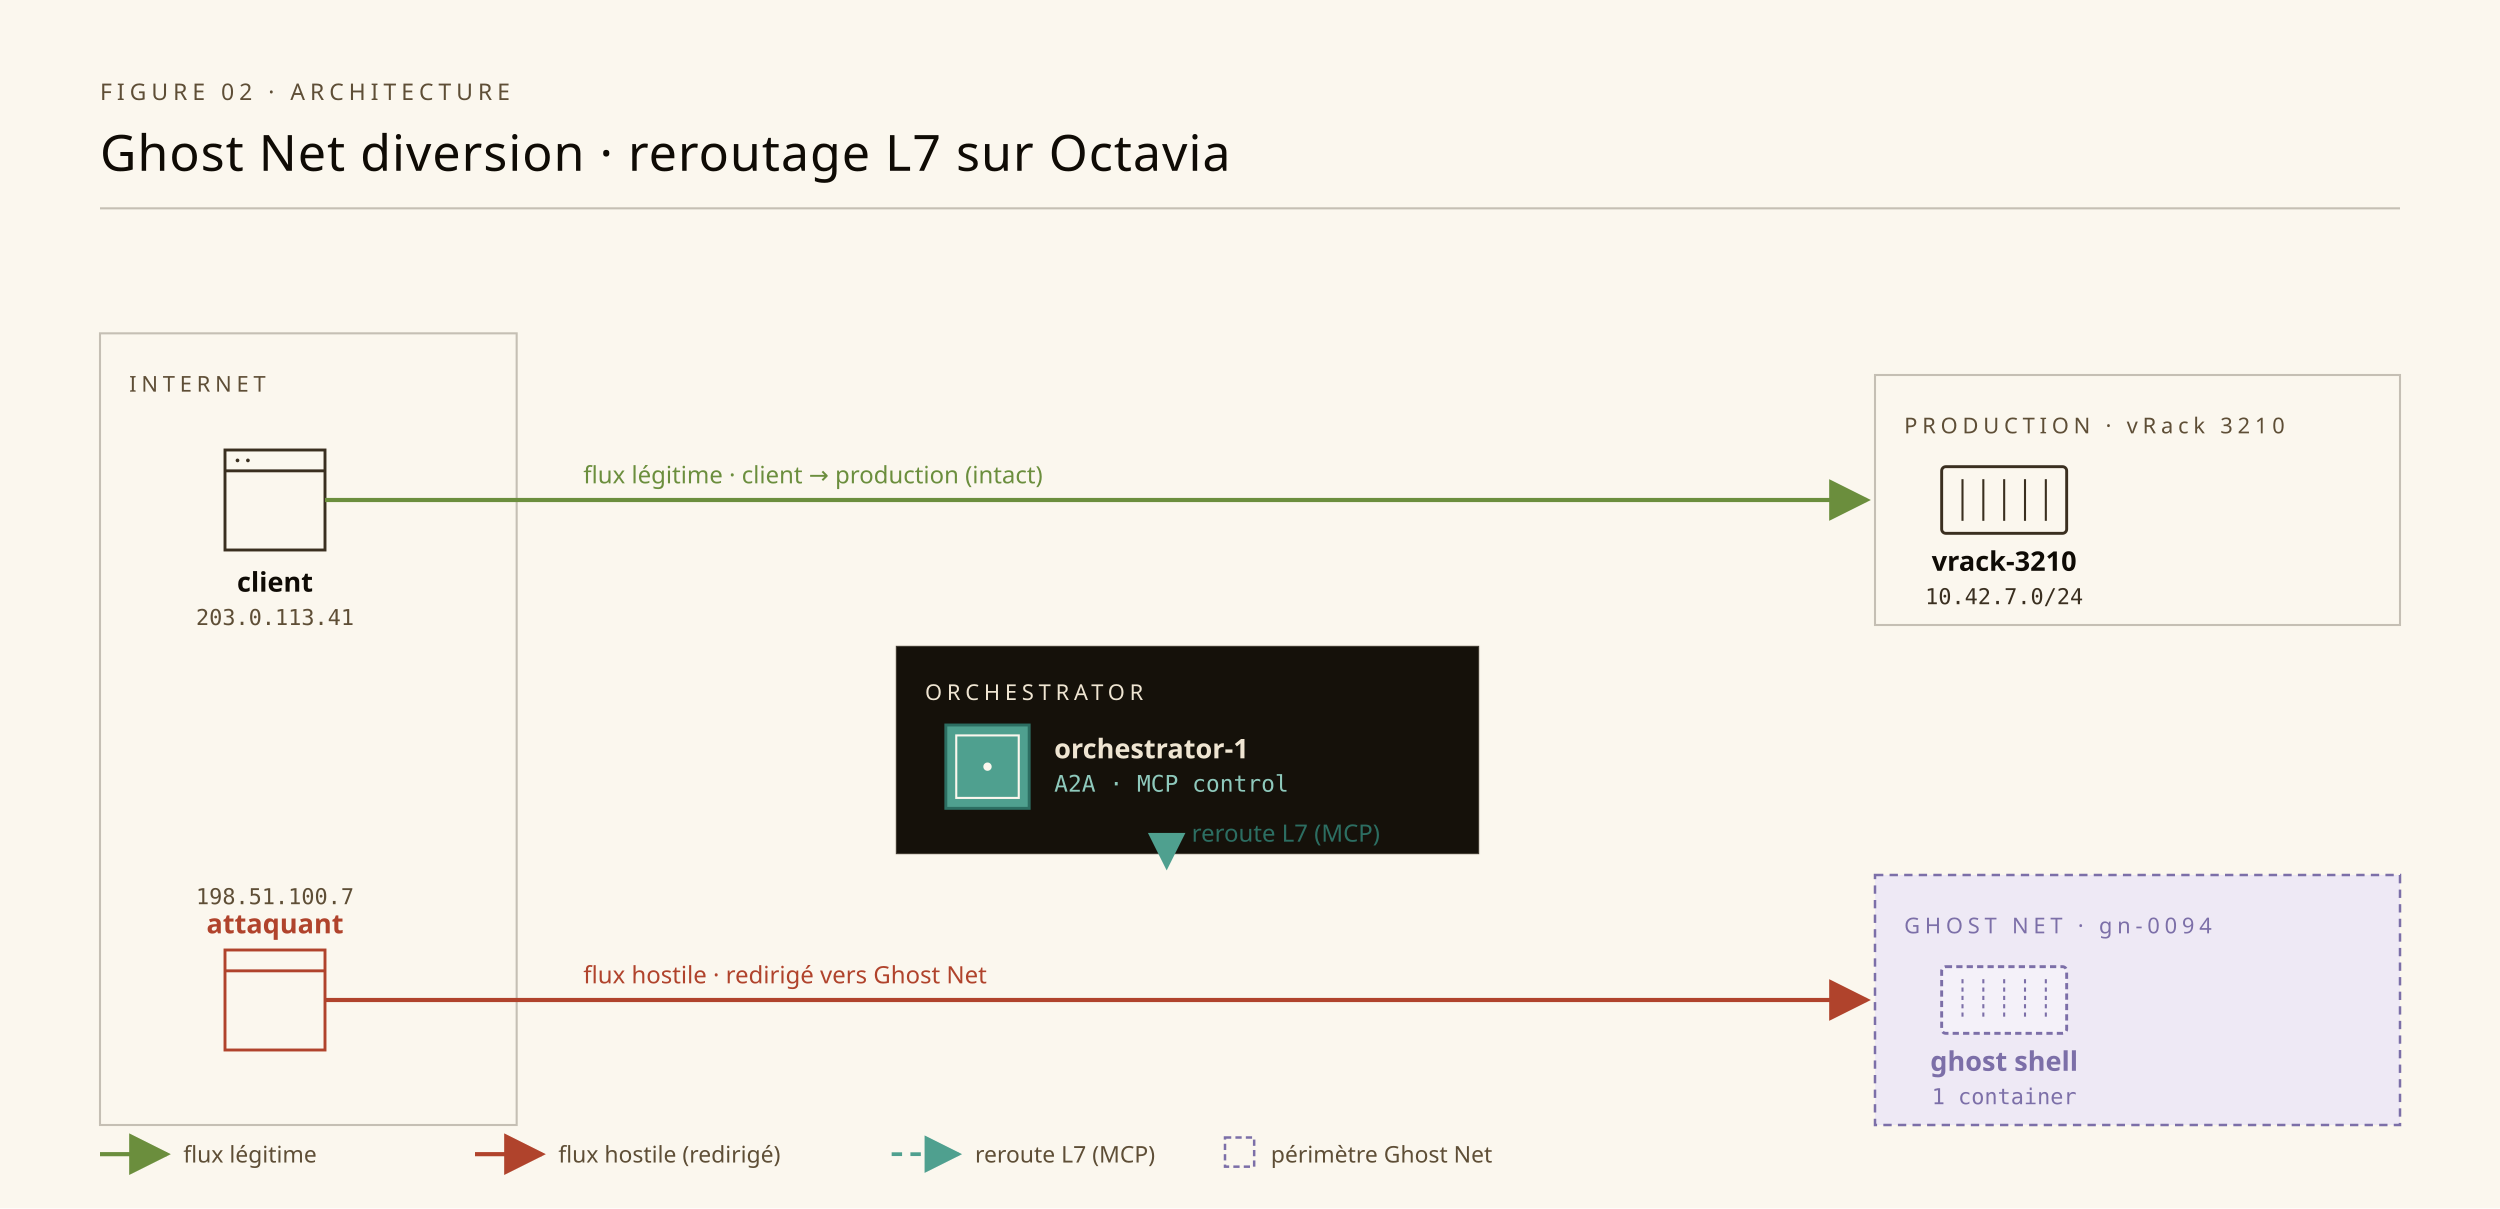
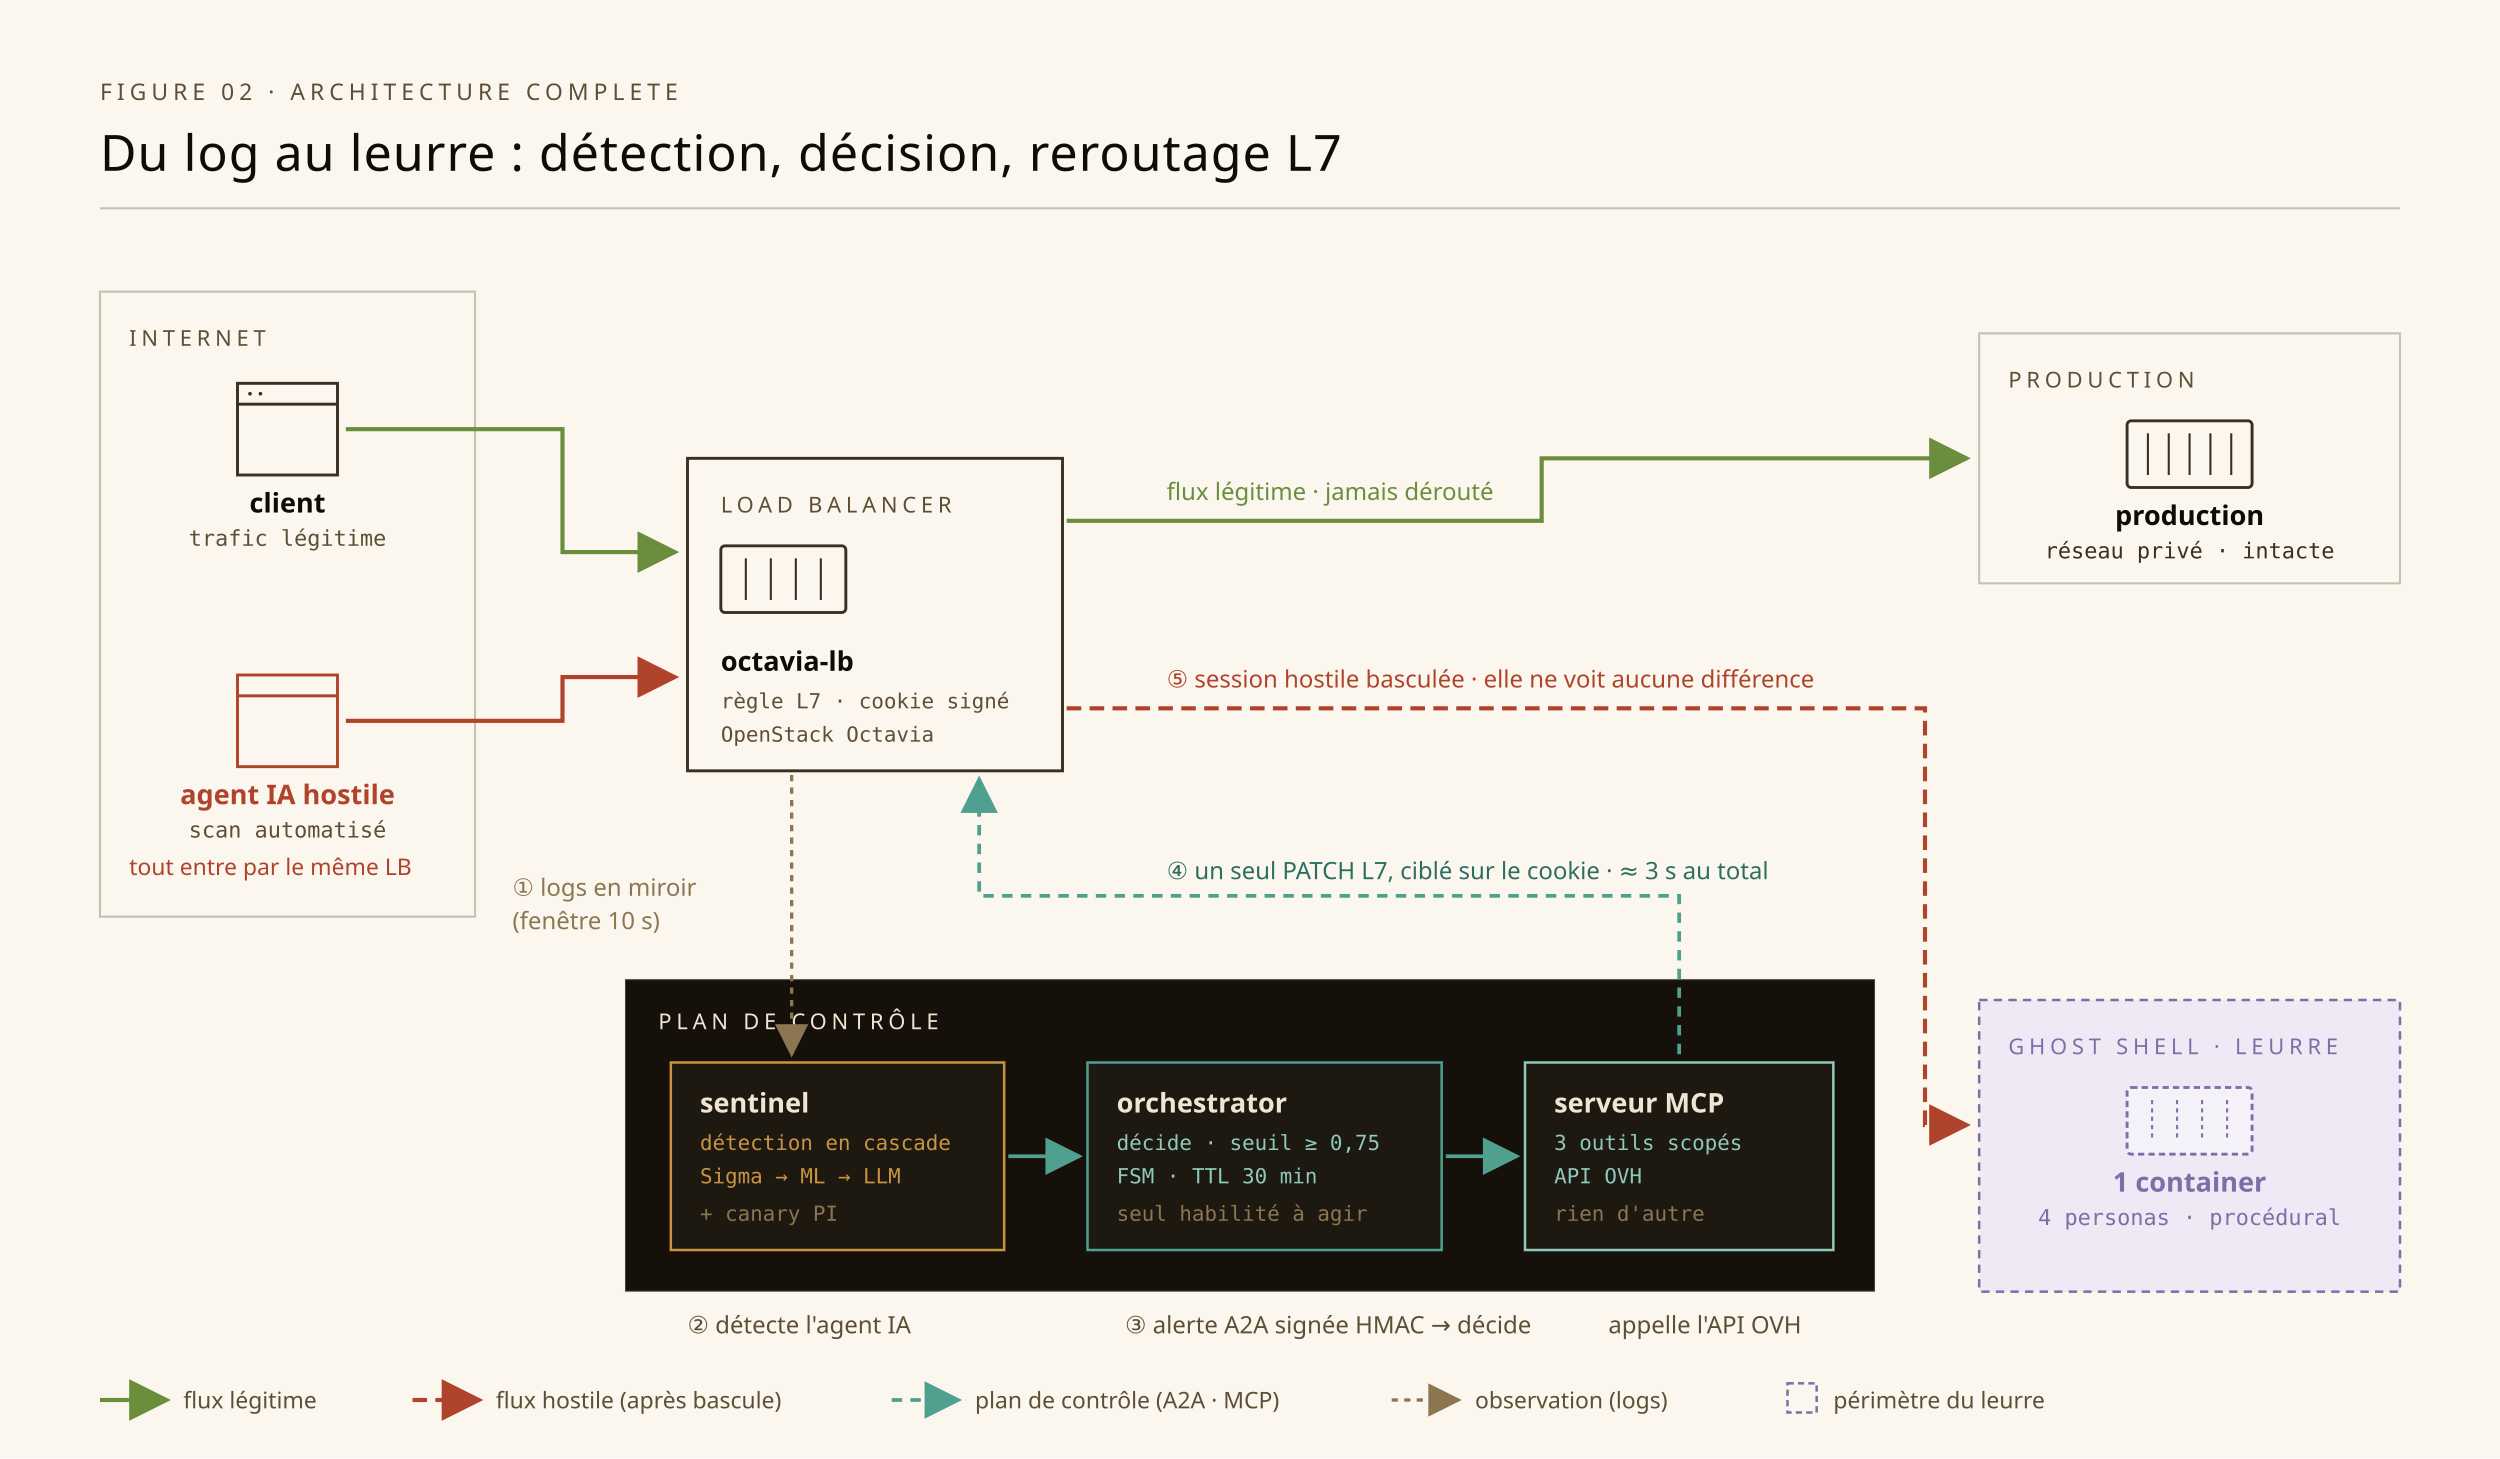
- <svg xmlns="http://www.w3.org/2000/svg" viewBox="0 0 1200 580" font-family="Space Grotesk, system-ui, sans-serif" role="img" aria-label="Ghost Net traffic diversion architecture">
+ <svg xmlns="http://www.w3.org/2000/svg" viewBox="0 0 1200 700" font-family="Space Grotesk, system-ui, sans-serif" role="img" aria-label="Architecture Mir[AI]ge : detection, decision et reroutage L7 vers le Ghost Shell">
  <defs>
    <marker id="dvLeg" markerWidth="10" markerHeight="10" refX="9" refY="5" orient="auto">
      <path d="M0 0 L10 5 L0 10 z" fill="#6B8E3D" />
    </marker>
    <marker id="dvHos" markerWidth="10" markerHeight="10" refX="9" refY="5" orient="auto">
      <path d="M0 0 L10 5 L0 10 z" fill="#B0432C" />
    </marker>
-     <marker id="dvCln" markerWidth="10" markerHeight="10" refX="9" refY="5" orient="auto">
+     <marker id="dvCtl" markerWidth="10" markerHeight="10" refX="9" refY="5" orient="auto">
      <path d="M0 0 L10 5 L0 10 z" fill="#4FA08F" />
    </marker>
+     <marker id="dvLog" markerWidth="10" markerHeight="10" refX="9" refY="5" orient="auto">
+       <path d="M0 0 L10 5 L0 10 z" fill="#8C7651" />
+     </marker>
  </defs>
-   <rect width="1200" height="580" fill="#FBF7EE" />
-   <text x="48" y="48" font-family="Space Grotesk, sans-serif" font-weight="500" font-size="11" letter-spacing="2.4" fill="#5E4E36">FIGURE 02 · ARCHITECTURE</text>
-   <text x="48" y="82" font-family="Rajdhani, sans-serif" font-weight="500" font-size="24" letter-spacing="0.5" fill="#0F0B05">Ghost Net diversion · reroutage L7 sur Octavia</text>
+   <rect width="1200" height="700" fill="#FBF7EE" />
+   <text x="48" y="48" font-weight="500" font-size="11" letter-spacing="2.4" fill="#5E4E36">FIGURE 02 · ARCHITECTURE COMPLETE</text>
+   <text x="48" y="82" font-family="Rajdhani, sans-serif" font-weight="500" font-size="24" letter-spacing="0.5" fill="#0F0B05">Du log au leurre : détection, décision, reroutage L7</text>
  <line x1="48" y1="100" x2="1152" y2="100" stroke="#3A2F20" stroke-opacity="0.28" stroke-width="1" />
-   <rect x="48" y="160" width="200" height="380" fill="#FBF7EE" stroke="#3A2F20" stroke-opacity="0.28" stroke-width="1" />
-   <text x="62" y="188" font-family="Space Grotesk, sans-serif" font-weight="500" font-size="10.5" letter-spacing="2.3" fill="#5E4E36">INTERNET</text>
-   <g transform="translate(108, 216)">
-     <rect x="0" y="0" width="48" height="48" fill="#FBF7EE" stroke="#3A2F20" stroke-width="1.4" />
+   <rect x="48" y="140" width="180" height="300" fill="#FBF7EE" stroke="#3A2F20" stroke-opacity="0.28" stroke-width="1" />
+   <text x="62" y="166" font-weight="500" font-size="10.5" letter-spacing="2.3" fill="#5E4E36">INTERNET</text>
+   <g transform="translate(114, 184)">
+     <rect x="0" y="0" width="48" height="44" fill="#FBF7EE" stroke="#3A2F20" stroke-width="1.4" />
    <line x1="0" y1="10" x2="48" y2="10" stroke="#3A2F20" stroke-width="1.4" />
    <circle cx="6" cy="5" r="0.9" fill="#3A2F20" />
    <circle cx="11" cy="5" r="0.9" fill="#3A2F20" />
-     <text x="24" y="68" text-anchor="middle" font-family="Space Grotesk, sans-serif" font-weight="600" font-size="13" fill="#0F0B05">client</text>
-     <text x="24" y="84" text-anchor="middle" font-family="JetBrains Mono, monospace" font-size="10.5" fill="#5E4E36">203.0.113.41</text>
+     <text x="24" y="62" text-anchor="middle" font-weight="600" font-size="13" fill="#0F0B05">client</text>
+     <text x="24" y="78" text-anchor="middle" font-family="JetBrains Mono, monospace" font-size="10.5" fill="#5E4E36">trafic légitime</text>
  </g>
-   <g transform="translate(108, 456)">
-     <rect x="0" y="0" width="48" height="48" fill="#FBF7EE" stroke="#B0432C" stroke-width="1.4" />
+   <g transform="translate(114, 324)">
+     <rect x="0" y="0" width="48" height="44" fill="#FBF7EE" stroke="#B0432C" stroke-width="1.4" />
    <line x1="0" y1="10" x2="48" y2="10" stroke="#B0432C" stroke-width="1.4" />
-     <text x="24" y="-8" text-anchor="middle" font-family="Space Grotesk, sans-serif" font-weight="600" font-size="13" fill="#B0432C">attaquant</text>
-     <text x="24" y="-22" text-anchor="middle" font-family="JetBrains Mono, monospace" font-size="10.5" fill="#5E4E36">198.51.100.7</text>
+     <text x="24" y="62" text-anchor="middle" font-weight="600" font-size="13" fill="#B0432C">agent IA hostile</text>
+     <text x="24" y="78" text-anchor="middle" font-family="JetBrains Mono, monospace" font-size="10.5" fill="#5E4E36">scan automatisé</text>
  </g>
-   <rect x="430" y="310" width="280" height="100" fill="#15110A" stroke="#EFE5D2" stroke-opacity="0.22" stroke-width="1" />
-   <text x="444" y="336" font-family="Space Grotesk, sans-serif" font-weight="500" font-size="10.5" letter-spacing="2.3" fill="#EFE5D2">ORCHESTRATOR</text>
-   <g transform="translate(454, 348)">
-     <rect x="0" y="0" width="40" height="40" fill="#4FA08F" stroke="#2C6E62" stroke-width="1.4" />
-     <rect x="5" y="5" width="30" height="30" fill="none" stroke="#FBF7EE" stroke-width="1" />
-     <circle cx="20" cy="20" r="2" fill="#FBF7EE" />
-     <text x="52" y="16" font-family="Space Grotesk, sans-serif" font-weight="600" font-size="13" fill="#EFE5D2">orchestrator-1</text>
-     <text x="52" y="32" font-family="JetBrains Mono, monospace" font-size="11" fill="#8EC9BC">A2A · MCP control</text>
+   <rect x="330" y="220" width="180" height="150" fill="#FBF7EE" stroke="#3A2F20" stroke-width="1.4" />
+   <text x="346" y="246" font-weight="500" font-size="10.5" letter-spacing="2.3" fill="#5E4E36">LOAD BALANCER</text>
+   <g transform="translate(346, 262)">
+     <rect x="0" y="0" width="60" height="32" rx="2" fill="#FBF7EE" stroke="#3A2F20" stroke-width="1.4" />
+     <line x1="12" y1="6" x2="12" y2="26" stroke="#3A2F20" />
+     <line x1="24" y1="6" x2="24" y2="26" stroke="#3A2F20" />
+     <line x1="36" y1="6" x2="36" y2="26" stroke="#3A2F20" />
+     <line x1="48" y1="6" x2="48" y2="26" stroke="#3A2F20" />
  </g>
-   <rect x="900" y="180" width="252" height="120" fill="#FBF7EE" stroke="#3A2F20" stroke-opacity="0.28" stroke-width="1" />
-   <text x="914" y="208" font-family="Space Grotesk, sans-serif" font-weight="500" font-size="10.5" letter-spacing="2.3" fill="#5E4E36">PRODUCTION · vRack 3210</text>
-   <g transform="translate(932, 224)">
+   <text x="346" y="322" font-weight="600" font-size="13" fill="#0F0B05">octavia-lb</text>
+   <text x="346" y="340" font-family="JetBrains Mono, monospace" font-size="10" fill="#5E4E36">règle L7 · cookie signé</text>
+   <text x="346" y="356" font-family="JetBrains Mono, monospace" font-size="10" fill="#5E4E36">OpenStack Octavia</text>
+   <rect x="950" y="160" width="202" height="120" fill="#FBF7EE" stroke="#3A2F20" stroke-opacity="0.28" stroke-width="1" />
+   <text x="964" y="186" font-weight="500" font-size="10.5" letter-spacing="2.3" fill="#5E4E36">PRODUCTION</text>
+   <g transform="translate(1021, 202)">
    <rect x="0" y="0" width="60" height="32" rx="2" fill="#FBF7EE" stroke="#3A2F20" stroke-width="1.4" />
    <line x1="10" y1="6" x2="10" y2="26" stroke="#3A2F20" />
    <line x1="20" y1="6" x2="20" y2="26" stroke="#3A2F20" />
    <line x1="30" y1="6" x2="30" y2="26" stroke="#3A2F20" />
    <line x1="40" y1="6" x2="40" y2="26" stroke="#3A2F20" />
    <line x1="50" y1="6" x2="50" y2="26" stroke="#3A2F20" />
-     <text x="30" y="50" text-anchor="middle" font-family="Space Grotesk, sans-serif" font-weight="600" font-size="13" fill="#0F0B05">vrack-3210</text>
-     <text x="30" y="66" text-anchor="middle" font-family="JetBrains Mono, monospace" font-size="10.5" fill="#3A2F20">10.42.7.0/24</text>
+     <text x="30" y="50" text-anchor="middle" font-weight="600" font-size="13" fill="#0F0B05">production</text>
+     <text x="30" y="66" text-anchor="middle" font-family="JetBrains Mono, monospace" font-size="10.5" fill="#3A2F20">réseau privé · intacte</text>
  </g>
-   <rect x="900" y="420" width="252" height="120" fill="#EEE9F5" stroke="#7C6FA8" stroke-width="1.2" stroke-dasharray="4 3" />
-   <text x="914" y="448" font-family="Space Grotesk, sans-serif" font-weight="500" font-size="10.5" letter-spacing="2.3" fill="#7C6FA8">GHOST NET · gn-0094</text>
-   <g transform="translate(932, 464)">
+   <rect x="950" y="480" width="202" height="140" fill="#EEE9F5" stroke="#7C6FA8" stroke-width="1.2" stroke-dasharray="4 3" />
+   <text x="964" y="506" font-weight="500" font-size="10.5" letter-spacing="2.3" fill="#7C6FA8">GHOST SHELL · LEURRE</text>
+   <g transform="translate(1021, 522)">
    <rect x="0" y="0" width="60" height="32" rx="2" fill="#F4F1F9" stroke="#7C6FA8" stroke-width="1.4" stroke-dasharray="3 2" />
-     <line x1="10" y1="6" x2="10" y2="26" stroke="#7C6FA8" stroke-dasharray="2 2" />
-     <line x1="20" y1="6" x2="20" y2="26" stroke="#7C6FA8" stroke-dasharray="2 2" />
-     <line x1="30" y1="6" x2="30" y2="26" stroke="#7C6FA8" stroke-dasharray="2 2" />
-     <line x1="40" y1="6" x2="40" y2="26" stroke="#7C6FA8" stroke-dasharray="2 2" />
-     <line x1="50" y1="6" x2="50" y2="26" stroke="#7C6FA8" stroke-dasharray="2 2" />
-     <text x="30" y="50" text-anchor="middle" font-family="Space Grotesk, sans-serif" font-weight="600" font-size="13" fill="#7C6FA8">ghost shell</text>
-     <text x="30" y="66" text-anchor="middle" font-family="JetBrains Mono, monospace" font-size="10.5" fill="#7C6FA8">1 container</text>
+     <line x1="12" y1="6" x2="12" y2="26" stroke="#7C6FA8" stroke-dasharray="2 2" />
+     <line x1="24" y1="6" x2="24" y2="26" stroke="#7C6FA8" stroke-dasharray="2 2" />
+     <line x1="36" y1="6" x2="36" y2="26" stroke="#7C6FA8" stroke-dasharray="2 2" />
+     <line x1="48" y1="6" x2="48" y2="26" stroke="#7C6FA8" stroke-dasharray="2 2" />
+     <text x="30" y="50" text-anchor="middle" font-weight="600" font-size="13" fill="#7C6FA8">1 container</text>
+     <text x="30" y="66" text-anchor="middle" font-family="JetBrains Mono, monospace" font-size="10.5" fill="#7C6FA8">4 personas · procédural</text>
  </g>
-   <line x1="156" y1="240" x2="896" y2="240" stroke="#6B8E3D" stroke-width="2" marker-end="url(#dvLeg)" />
-   <text x="280" y="232" font-family="Space Grotesk, sans-serif" font-size="11.5" fill="#6B8E3D">flux légitime · client → production (intact)</text>
-   <line x1="156" y1="480" x2="896" y2="480" stroke="#B0432C" stroke-width="2" marker-end="url(#dvHos)" />
-   <text x="280" y="472" font-family="Space Grotesk, sans-serif" font-size="11.5" fill="#B0432C">flux hostile · redirigé vers Ghost Net</text>
-   <line x1="560" y1="410" x2="560" y2="416" stroke="#4FA08F" stroke-width="1.8" stroke-dasharray="5 4" marker-end="url(#dvCln)" />
-   <text x="572" y="404" font-family="Space Grotesk, sans-serif" font-size="11.5" fill="#2C6E62">reroute L7 (MCP)</text>
-   <g transform="translate(48, 558)">
+   <rect x="300" y="470" width="600" height="150" fill="#15110A" stroke="#EFE5D2" stroke-opacity="0.22" stroke-width="1" />
+   <text x="316" y="494" font-weight="500" font-size="10.5" letter-spacing="2.3" fill="#EFE5D2">PLAN DE CONTRÔLE</text>
+   <g transform="translate(322, 510)">
+     <rect x="0" y="0" width="160" height="90" fill="#1D1810" stroke="#C99441" stroke-width="1.2" />
+     <text x="14" y="24" font-weight="600" font-size="13" fill="#EFE5D2">sentinel</text>
+     <text x="14" y="42" font-family="JetBrains Mono, monospace" font-size="10" fill="#C99441">détection en cascade</text>
+     <text x="14" y="58" font-family="JetBrains Mono, monospace" font-size="10" fill="#C99441">Sigma → ML → LLM</text>
+     <text x="14" y="76" font-family="JetBrains Mono, monospace" font-size="10" fill="#8C7651">+ canary PI</text>
+   </g>
+   <g transform="translate(522, 510)">
+     <rect x="0" y="0" width="170" height="90" fill="#1D1810" stroke="#4FA08F" stroke-width="1.2" />
+     <text x="14" y="24" font-weight="600" font-size="13" fill="#EFE5D2">orchestrator</text>
+     <text x="14" y="42" font-family="JetBrains Mono, monospace" font-size="10" fill="#8EC9BC">décide · seuil ≥ 0,75</text>
+     <text x="14" y="58" font-family="JetBrains Mono, monospace" font-size="10" fill="#8EC9BC">FSM · TTL 30 min</text>
+     <text x="14" y="76" font-family="JetBrains Mono, monospace" font-size="10" fill="#8C7651">seul habilité à agir</text>
+   </g>
+   <g transform="translate(732, 510)">
+     <rect x="0" y="0" width="148" height="90" fill="#1D1810" stroke="#8EC9BC" stroke-width="1.2" />
+     <text x="14" y="24" font-weight="600" font-size="13" fill="#EFE5D2">serveur MCP</text>
+     <text x="14" y="42" font-family="JetBrains Mono, monospace" font-size="10" fill="#8EC9BC">3 outils scopés</text>
+     <text x="14" y="58" font-family="JetBrains Mono, monospace" font-size="10" fill="#8EC9BC">API OVH</text>
+     <text x="14" y="76" font-family="JetBrains Mono, monospace" font-size="10" fill="#8C7651">rien d'autre</text>
+   </g>
+   <path d="M 166 206 L 270 206 L 270 265 L 324 265" fill="none" stroke="#6B8E3D" stroke-width="2" marker-end="url(#dvLeg)" />
+   <path d="M 166 346 L 270 346 L 270 325 L 324 325" fill="none" stroke="#B0432C" stroke-width="2" marker-end="url(#dvHos)" />
+   <text x="62" y="420" font-size="11" fill="#B0432C">tout entre par le même LB</text>
+   <path d="M 512 250 L 740 250 L 740 220 L 944 220" fill="none" stroke="#6B8E3D" stroke-width="2" marker-end="url(#dvLeg)" />
+   <text x="560" y="240" font-size="11.5" fill="#6B8E3D">flux légitime · jamais dérouté</text>
+   <path d="M 512 340 L 924 340 L 924 540 L 944 540" fill="none" stroke="#B0432C" stroke-width="2" stroke-dasharray="7 4" marker-end="url(#dvHos)" />
+   <text x="560" y="330" font-size="11.5" fill="#B0432C">⑤ session hostile basculée · elle ne voit aucune différence</text>
+   <path d="M 380 372 L 380 506" fill="none" stroke="#8C7651" stroke-width="1.6" stroke-dasharray="3 3" marker-end="url(#dvLog)" />
+   <text x="246" y="430" font-size="11.5" fill="#8C7651">① logs en miroir</text>
+   <text x="246" y="446" font-size="11.5" fill="#8C7651">(fenêtre 10 s)</text>
+   <path d="M 484 555 L 518 555" fill="none" stroke="#4FA08F" stroke-width="1.8" marker-end="url(#dvCtl)" />
+   <path d="M 694 555 L 728 555" fill="none" stroke="#4FA08F" stroke-width="1.8" marker-end="url(#dvCtl)" />
+   <path d="M 806 506 L 806 430 L 470 430 L 470 374" fill="none" stroke="#4FA08F" stroke-width="1.8" stroke-dasharray="5 4" marker-end="url(#dvCtl)" />
+   <text x="560" y="422" font-size="11.5" fill="#2C6E62">④ un seul PATCH L7, ciblé sur le cookie · ≈ 3 s au total</text>
+   <text x="330" y="640" font-size="11.5" fill="#5E4E36">② détecte l'agent IA</text>
+   <text x="540" y="640" font-size="11.5" fill="#5E4E36">③ alerte A2A signée HMAC → décide</text>
+   <text x="772" y="640" font-size="11.5" fill="#5E4E36">appelle l'API OVH</text>
+   <g transform="translate(48, 676)">
    <line x1="0" y1="-4" x2="32" y2="-4" stroke="#6B8E3D" stroke-width="2" marker-end="url(#dvLeg)" />
-     <text x="40" y="0" font-family="Space Grotesk, sans-serif" font-size="11" fill="#5E4E36">flux légitime</text>
-     <line x1="180" y1="-4" x2="212" y2="-4" stroke="#B0432C" stroke-width="2" marker-end="url(#dvHos)" />
-     <text x="220" y="0" font-family="Space Grotesk, sans-serif" font-size="11" fill="#5E4E36">flux hostile (redirigé)</text>
-     <line x1="380" y1="-4" x2="412" y2="-4" stroke="#4FA08F" stroke-width="1.8" stroke-dasharray="5 4" marker-end="url(#dvCln)" />
-     <text x="420" y="0" font-family="Space Grotesk, sans-serif" font-size="11" fill="#5E4E36">reroute L7 (MCP)</text>
-     <rect x="540" y="-12" width="14" height="14" fill="none" stroke="#7C6FA8" stroke-width="1.2" stroke-dasharray="3 2" />
-     <text x="562" y="0" font-family="Space Grotesk, sans-serif" font-size="11" fill="#5E4E36">périmètre Ghost Net</text>
+     <text x="40" y="0" font-size="11" fill="#5E4E36">flux légitime</text>
+     <line x1="150" y1="-4" x2="182" y2="-4" stroke="#B0432C" stroke-width="2" stroke-dasharray="7 4" marker-end="url(#dvHos)" />
+     <text x="190" y="0" font-size="11" fill="#5E4E36">flux hostile (après bascule)</text>
+     <line x1="380" y1="-4" x2="412" y2="-4" stroke="#4FA08F" stroke-width="1.8" stroke-dasharray="5 4" marker-end="url(#dvCtl)" />
+     <text x="420" y="0" font-size="11" fill="#5E4E36">plan de contrôle (A2A · MCP)</text>
+     <line x1="620" y1="-4" x2="652" y2="-4" stroke="#8C7651" stroke-width="1.6" stroke-dasharray="3 3" marker-end="url(#dvLog)" />
+     <text x="660" y="0" font-size="11" fill="#5E4E36">observation (logs)</text>
+     <rect x="810" y="-12" width="14" height="14" fill="none" stroke="#7C6FA8" stroke-width="1.2" stroke-dasharray="3 2" />
+     <text x="832" y="0" font-size="11" fill="#5E4E36">périmètre du leurre</text>
  </g>
</svg>
